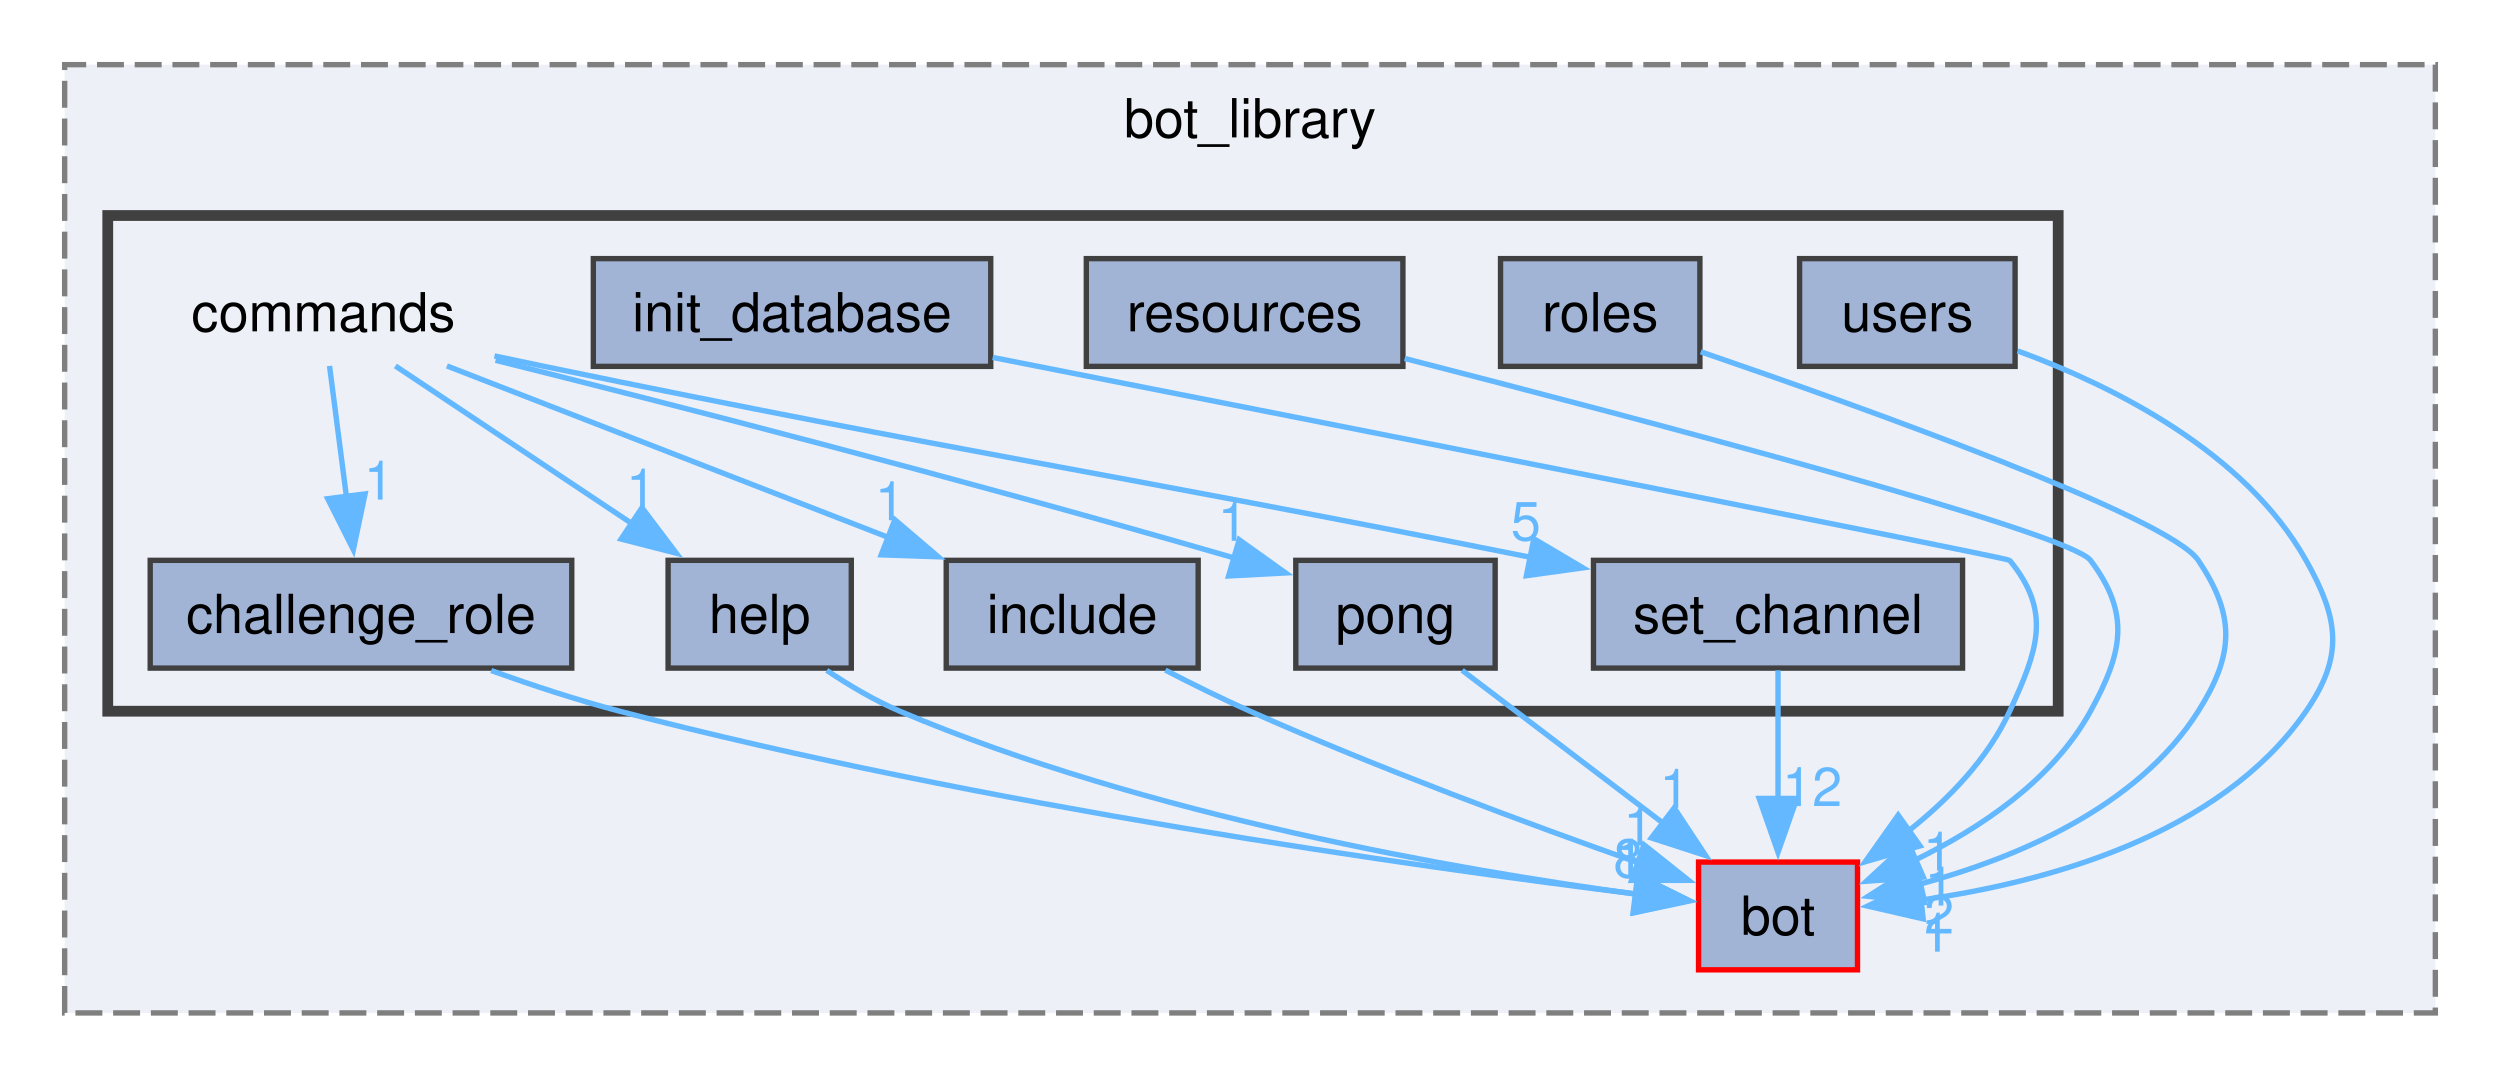
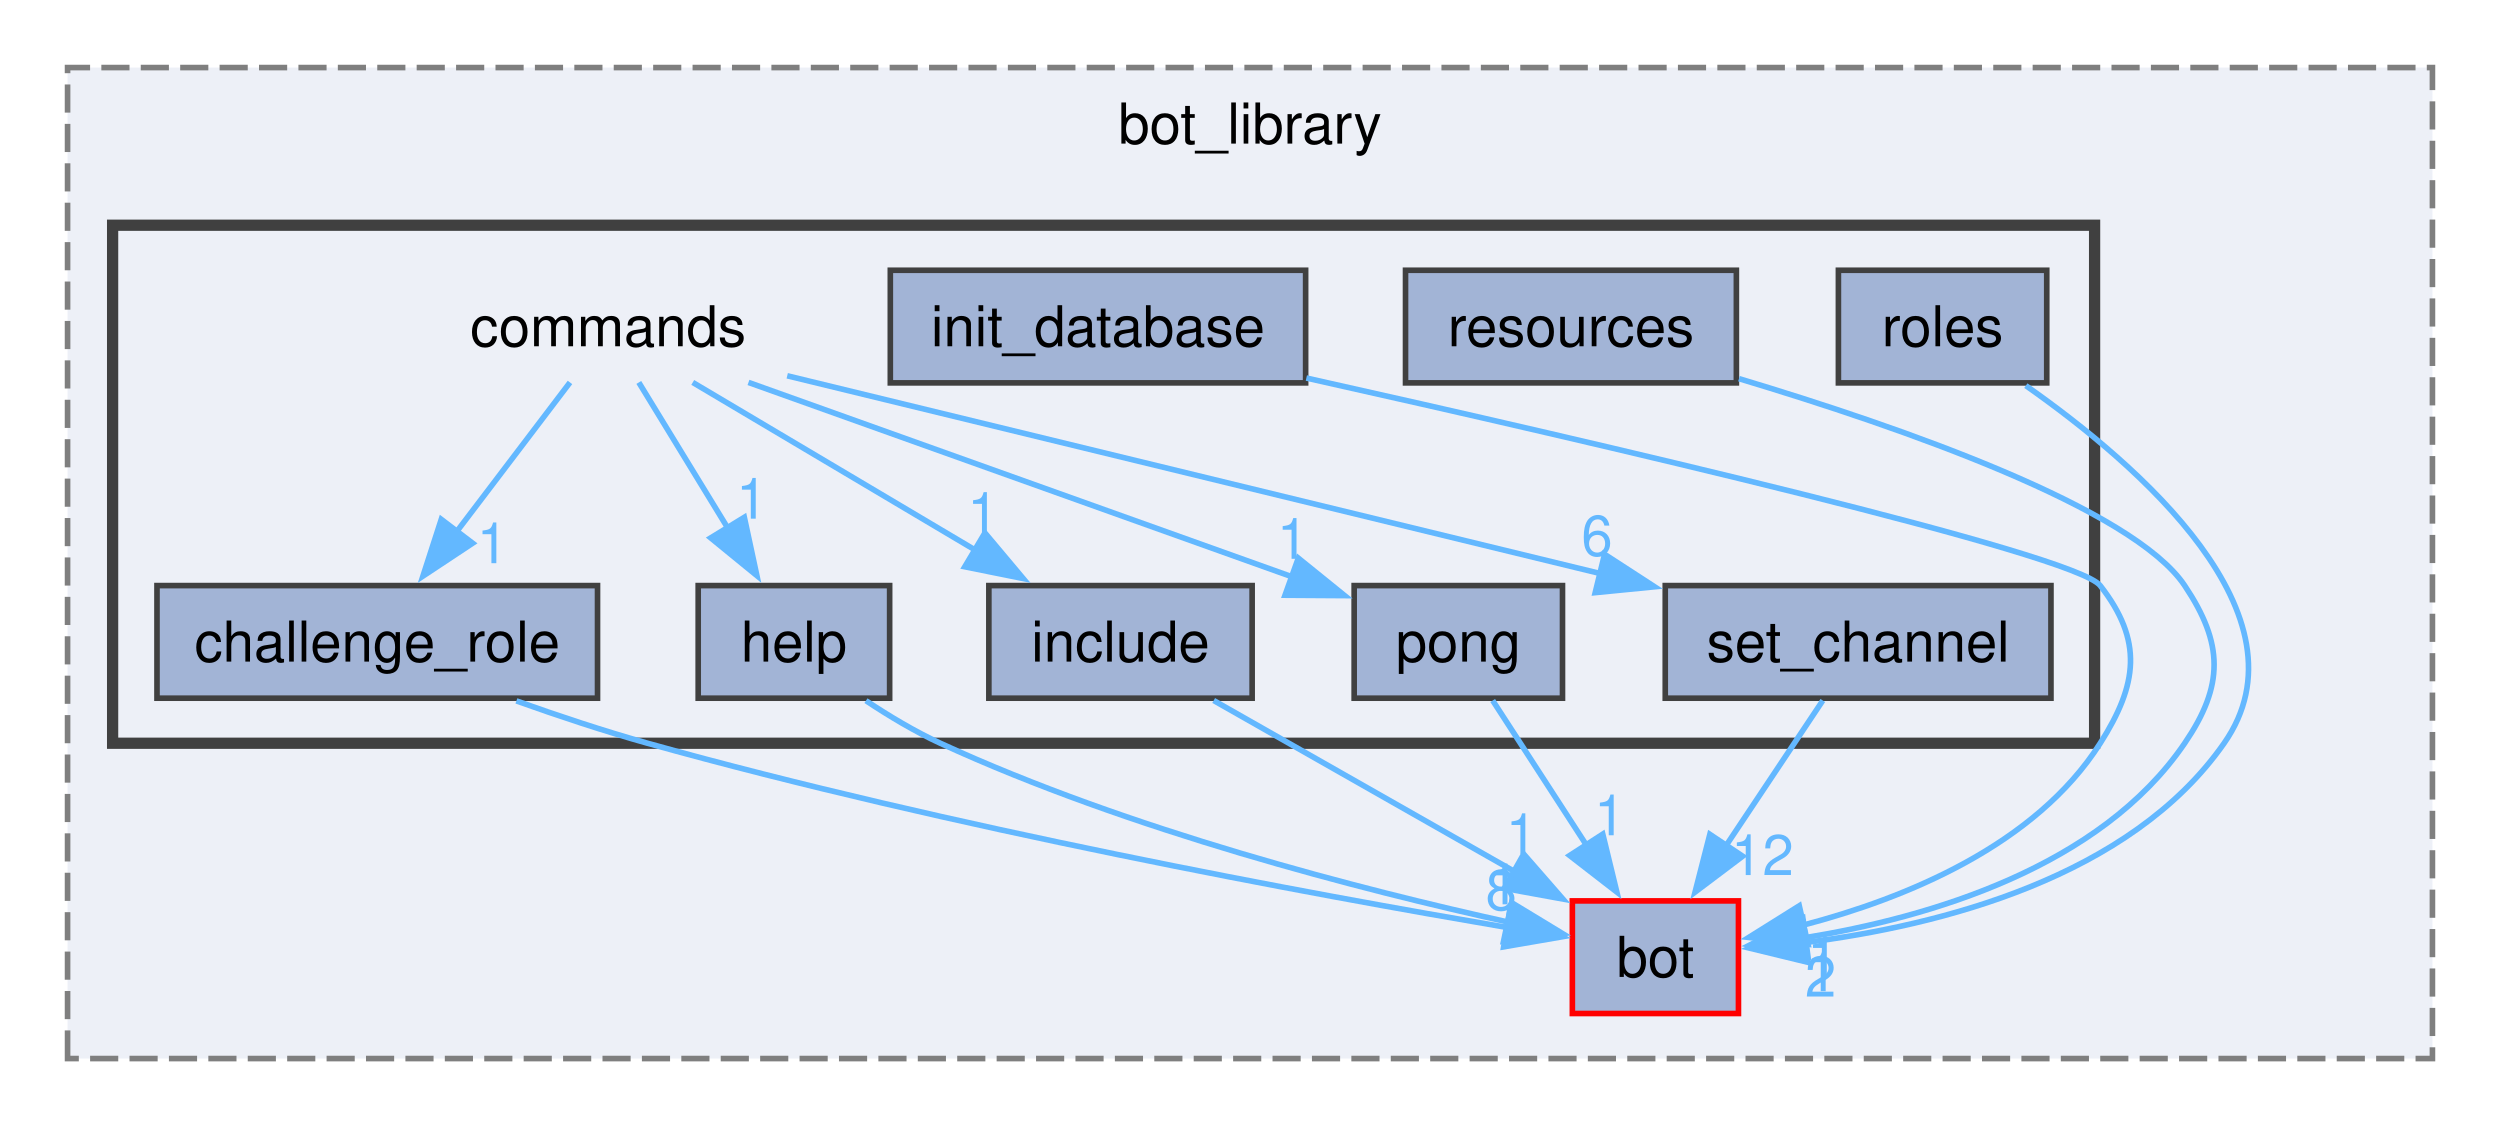
- <svg xmlns="http://www.w3.org/2000/svg" xmlns:xlink="http://www.w3.org/1999/xlink" width="464pt" height="200pt" viewBox="0.00 0.00 464.00 200.00">
+ <svg xmlns="http://www.w3.org/2000/svg" xmlns:xlink="http://www.w3.org/1999/xlink" width="444pt" height="200pt" viewBox="0.00 0.00 444.00 200.00">
  <g id="graph0" class="graph" transform="scale(1 1) rotate(0) translate(4 196)">
    <g id="clust1" class="cluster">
      <g id="a_clust1">
        <a xlink:href="dir_be3b34367be430ae387384d9c29f3df4.html" target="_top" xlink:title="bot_library">
-           <polygon fill="#edf0f7" stroke="#7f7f7f" stroke-dasharray="5,2" points="8,-8 8,-184 448,-184 448,-8 8,-8" />
-           <text text-anchor="middle" x="228" y="-170.5" font-family="Helvetica,sans-Serif" font-size="10.00">bot_library</text>
+           <polygon fill="#edf0f7" stroke="#7f7f7f" stroke-dasharray="5,2" points="8,-8 8,-184 428,-184 428,-8 8,-8" />
+           <text text-anchor="middle" x="218" y="-170.5" font-family="Helvetica,sans-Serif" font-size="10.00">bot_library</text>
        </a>
      </g>
    </g>
    <g id="clust2" class="cluster">
      <g id="a_clust2">
        <a xlink:href="dir_261c5c8db3e2632ea4bb1b96cd6e78dc.html" target="_top">
-           <polygon fill="#edf0f7" stroke="#404040" stroke-width="2" points="16,-64 16,-156 378,-156 378,-64 16,-64" />
+           <polygon fill="#edf0f7" stroke="#404040" stroke-width="2" points="16,-64 16,-156 368,-156 368,-64 16,-64" />
        </a>
      </g>
    </g>
    <g id="node1" class="node">
      <g id="a_node1">
        <a xlink:href="dir_cac0b191d0d7d0dd67d730930ce5fa13.html" target="_top" xlink:title="bot">
-           <polygon fill="#a2b4d6" stroke="red" points="340.75,-36 311.25,-36 311.25,-16 340.75,-16 340.75,-36" />
-           <text text-anchor="middle" x="326" y="-22.5" font-family="Helvetica,sans-Serif" font-size="10.00">bot</text>
+           <polygon fill="#a2b4d6" stroke="red" points="304.75,-36 275.25,-36 275.25,-16 304.75,-16 304.75,-36" />
+           <text text-anchor="middle" x="290" y="-22.5" font-family="Helvetica,sans-Serif" font-size="10.00">bot</text>
        </a>
      </g>
    </g>
    <g id="node2" class="node">
-       <text text-anchor="middle" x="56" y="-134.5" font-family="Helvetica,sans-Serif" font-size="10.00">commands</text>
+       <text text-anchor="middle" x="104" y="-134.5" font-family="Helvetica,sans-Serif" font-size="10.00">commands</text>
    </g>
    <g id="node3" class="node">
      <g id="a_node3">
        <a xlink:href="dir_c51bb8760eda2ecf5deaef23809ed440.html" target="_top" xlink:title="challenge_role">
          <polygon fill="#a2b4d6" stroke="#404040" points="102.12,-92 23.88,-92 23.88,-72 102.12,-72 102.12,-92" />
          <text text-anchor="middle" x="63" y="-78.5" font-family="Helvetica,sans-Serif" font-size="10.00">challenge_role</text>
        </a>
      </g>
    </g>
    <g id="edge3" class="edge">
      <g id="a_edge3">
        <a xlink:href="dir_000003_000002.html" target="_top">
-           <path fill="none" stroke="#63b8ff" d="M57.16,-128.08C58.01,-121.48 59.21,-112.21 60.3,-103.79" />
-           <polygon fill="#63b8ff" stroke="#63b8ff" points="63.76,-104.34 61.58,-93.98 56.82,-103.44 63.76,-104.34" />
+           <path fill="none" stroke="#63b8ff" d="M97.23,-128.08C91.75,-120.87 83.85,-110.46 77.02,-101.47" />
+           <polygon fill="#63b8ff" stroke="#63b8ff" points="79.94,-99.53 71.11,-93.68 74.37,-103.76 79.94,-99.53" />
        </a>
      </g>
      <g id="a_edge3-headlabel">
        <a xlink:href="dir_000003_000002.html" target="_top" xlink:title="1">
-           <text text-anchor="middle" x="66.31" y="-103.27" font-family="Helvetica,sans-Serif" font-size="10.00" fill="#63b8ff">1</text>
+           <text text-anchor="middle" x="83.46" y="-95.97" font-family="Helvetica,sans-Serif" font-size="10.00" fill="#63b8ff">1</text>
        </a>
      </g>
    </g>
    <g id="node4" class="node">
      <g id="a_node4">
        <a xlink:href="dir_dc1cac501bd439d519324f1df382cae1.html" target="_top" xlink:title="help">
          <polygon fill="#a2b4d6" stroke="#404040" points="154,-92 120,-92 120,-72 154,-72 154,-92" />
          <text text-anchor="middle" x="137" y="-78.5" font-family="Helvetica,sans-Serif" font-size="10.00">help</text>
        </a>
      </g>
    </g>
    <g id="edge4" class="edge">
      <g id="a_edge4">
        <a xlink:href="dir_000003_000006.html" target="_top">
-           <path fill="none" stroke="#63b8ff" d="M69.38,-128.08C81.35,-120.1 99.18,-108.21 113.53,-98.65" />
-           <polygon fill="#63b8ff" stroke="#63b8ff" points="115.15,-101.77 121.53,-93.32 111.27,-95.95 115.15,-101.77" />
+           <path fill="none" stroke="#63b8ff" d="M109.45,-128.08C113.77,-121.02 119.95,-110.9 125.36,-102.04" />
+           <polygon fill="#63b8ff" stroke="#63b8ff" points="128.19,-104.13 130.42,-93.77 122.22,-100.47 128.19,-104.13" />
        </a>
      </g>
      <g id="a_edge4-headlabel">
        <a xlink:href="dir_000003_000006.html" target="_top" xlink:title="1">
-           <text text-anchor="middle" x="114.99" y="-101.79" font-family="Helvetica,sans-Serif" font-size="10.00" fill="#63b8ff">1</text>
+           <text text-anchor="middle" x="129.53" y="-103.88" font-family="Helvetica,sans-Serif" font-size="10.00" fill="#63b8ff">1</text>
        </a>
      </g>
    </g>
    <g id="node5" class="node">
      <g id="a_node5">
        <a xlink:href="dir_9d7cbcd390d83bb8092815502b9393e2.html" target="_top" xlink:title="include">
          <polygon fill="#a2b4d6" stroke="#404040" points="218.38,-92 171.62,-92 171.62,-72 218.38,-72 218.38,-92" />
          <text text-anchor="middle" x="195" y="-78.5" font-family="Helvetica,sans-Serif" font-size="10.00">include</text>
        </a>
      </g>
    </g>
    <g id="edge2" class="edge">
      <g id="a_edge2">
        <a xlink:href="dir_000003_000011.html" target="_top">
-           <path fill="none" stroke="#63b8ff" d="M78.95,-128.08C101.25,-119.42 135.39,-106.16 160.87,-96.26" />
-           <polygon fill="#63b8ff" stroke="#63b8ff" points="162.08,-99.54 170.14,-92.66 159.55,-93.02 162.08,-99.54" />
+           <path fill="none" stroke="#63b8ff" d="M119.03,-128.08C132.74,-119.95 153.28,-107.75 169.55,-98.1" />
+           <polygon fill="#63b8ff" stroke="#63b8ff" points="170.92,-101.36 177.73,-93.25 167.34,-95.34 170.92,-101.36" />
        </a>
      </g>
      <g id="a_edge2-headlabel">
        <a xlink:href="dir_000003_000011.html" target="_top" xlink:title="1">
-           <text text-anchor="middle" x="161.17" y="-99.44" font-family="Helvetica,sans-Serif" font-size="10.00" fill="#63b8ff">1</text>
+           <text text-anchor="middle" x="170.58" y="-101.36" font-family="Helvetica,sans-Serif" font-size="10.00" fill="#63b8ff">1</text>
        </a>
      </g>
    </g>
    <g id="node7" class="node">
      <g id="a_node7">
        <a xlink:href="dir_e4c64626919ae284a6143de39fd042e4.html" target="_top" xlink:title="pong">
          <polygon fill="#a2b4d6" stroke="#404040" points="273.5,-92 236.5,-92 236.5,-72 273.5,-72 273.5,-92" />
          <text text-anchor="middle" x="255" y="-78.5" font-family="Helvetica,sans-Serif" font-size="10.00">pong</text>
        </a>
      </g>
    </g>
    <g id="edge5" class="edge">
      <g id="a_edge5">
        <a xlink:href="dir_000003_000015.html" target="_top">
-           <path fill="none" stroke="#63b8ff" d="M87.97,-129.13C120.21,-121.08 171.64,-107.91 225.01,-92.46" />
-           <polygon fill="#63b8ff" stroke="#63b8ff" points="225.99,-95.82 234.61,-89.66 224.03,-89.1 225.99,-95.82" />
+           <path fill="none" stroke="#63b8ff" d="M128.93,-128.08C155.44,-118.6 197.33,-103.62 225.47,-93.56" />
+           <polygon fill="#63b8ff" stroke="#63b8ff" points="226.58,-96.88 234.81,-90.22 224.22,-90.29 226.58,-96.88" />
        </a>
      </g>
      <g id="a_edge5-headlabel">
        <a xlink:href="dir_000003_000015.html" target="_top" xlink:title="1">
-           <text text-anchor="middle" x="224.79" y="-95.63" font-family="Helvetica,sans-Serif" font-size="10.00" fill="#63b8ff">1</text>
+           <text text-anchor="middle" x="225.57" y="-96.76" font-family="Helvetica,sans-Serif" font-size="10.00" fill="#63b8ff">1</text>
        </a>
      </g>
    </g>
    <g id="node10" class="node">
      <g id="a_node10">
        <a xlink:href="dir_45dc5c8d62ec8ca66ff85239c099c91b.html" target="_top" xlink:title="set_channel">
          <polygon fill="#a2b4d6" stroke="#404040" points="360.25,-92 291.75,-92 291.75,-72 360.25,-72 360.25,-92" />
          <text text-anchor="middle" x="326" y="-78.5" font-family="Helvetica,sans-Serif" font-size="10.00">set_channel</text>
        </a>
      </g>
    </g>
    <g id="edge1" class="edge">
      <g id="a_edge1">
        <a xlink:href="dir_000003_000019.html" target="_top">
-           <path fill="none" stroke="#63b8ff" d="M87.77,-129.94C90.88,-129.28 94,-128.62 97,-128 176.08,-111.67 198.63,-108.84 280.44,-92.49" />
-           <polygon fill="#63b8ff" stroke="#63b8ff" points="280.68,-96.01 289.79,-90.61 279.3,-89.15 280.68,-96.01" />
+           <path fill="none" stroke="#63b8ff" d="M135.81,-129.26C173.67,-120.05 237.17,-104.61 280.29,-94.12" />
+           <polygon fill="#63b8ff" stroke="#63b8ff" points="280.97,-97.56 289.86,-91.79 279.31,-90.75 280.97,-97.56" />
        </a>
      </g>
      <g id="a_edge1-headlabel">
-         <a xlink:href="dir_000003_000019.html" target="_top" xlink:title="5">
-           <text text-anchor="middle" x="279.19" y="-95.71" font-family="Helvetica,sans-Serif" font-size="10.00" fill="#63b8ff">5</text>
+         <a xlink:href="dir_000003_000019.html" target="_top" xlink:title="6">
+           <text text-anchor="middle" x="279.62" y="-97.31" font-family="Helvetica,sans-Serif" font-size="10.00" fill="#63b8ff">6</text>
        </a>
      </g>
    </g>
    <g id="edge6" class="edge">
      <g id="a_edge6">
        <a xlink:href="dir_000002_000000.html" target="_top">
-           <path fill="none" stroke="#63b8ff" d="M87.17,-71.54C94.72,-68.83 103.13,-66.05 111,-64 177.92,-46.53 258.77,-35.16 299.62,-30.07" />
-           <polygon fill="#63b8ff" stroke="#63b8ff" points="299.95,-33.56 309.45,-28.88 299.1,-26.61 299.95,-33.56" />
+           <path fill="none" stroke="#63b8ff" d="M87.71,-71.52C95.13,-68.87 103.34,-66.14 111,-64 164.59,-49.05 228.74,-37.22 263.84,-31.25" />
+           <polygon fill="#63b8ff" stroke="#63b8ff" points="264.2,-34.74 273.49,-29.64 263.05,-27.84 264.2,-34.74" />
        </a>
      </g>
      <g id="a_edge6-headlabel">
        <a xlink:href="dir_000002_000000.html" target="_top" xlink:title="8">
-           <text text-anchor="middle" x="298.22" y="-33.13" font-family="Helvetica,sans-Serif" font-size="10.00" fill="#63b8ff">8</text>
+           <text text-anchor="middle" x="262.62" y="-34.38" font-family="Helvetica,sans-Serif" font-size="10.00" fill="#63b8ff">8</text>
        </a>
      </g>
    </g>
    <g id="edge7" class="edge">
      <g id="a_edge7">
        <a xlink:href="dir_000006_000000.html" target="_top">
-           <path fill="none" stroke="#63b8ff" d="M149.45,-71.57C153.59,-68.8 158.33,-65.98 163,-64 208.96,-44.51 266.75,-34.51 299.72,-30.04" />
-           <polygon fill="#63b8ff" stroke="#63b8ff" points="300.09,-33.52 309.57,-28.78 299.2,-26.58 300.09,-33.52" />
+           <path fill="none" stroke="#63b8ff" d="M149.79,-71.56C153.87,-68.85 158.49,-66.07 163,-64 196.47,-48.6 237.87,-37.97 264.11,-32.18" />
+           <polygon fill="#63b8ff" stroke="#63b8ff" points="264.48,-35.68 273.54,-30.18 263.03,-28.83 264.48,-35.68" />
        </a>
      </g>
      <g id="a_edge7-headlabel">
        <a xlink:href="dir_000006_000000.html" target="_top" xlink:title="1">
-           <text text-anchor="middle" x="298.39" y="-33.1" font-family="Helvetica,sans-Serif" font-size="10.00" fill="#63b8ff">1</text>
+           <text text-anchor="middle" x="263.04" y="-35.39" font-family="Helvetica,sans-Serif" font-size="10.00" fill="#63b8ff">1</text>
        </a>
      </g>
    </g>
    <g id="edge8" class="edge">
      <g id="a_edge8">
        <a xlink:href="dir_000011_000000.html" target="_top">
-           <path fill="none" stroke="#63b8ff" d="M212.29,-71.62C217.3,-69.03 222.82,-66.3 228,-64 252.03,-53.32 280.19,-42.89 300.14,-35.85" />
-           <polygon fill="#63b8ff" stroke="#63b8ff" points="301.12,-39.21 309.41,-32.61 298.82,-32.6 301.12,-39.21" />
+           <path fill="none" stroke="#63b8ff" d="M211.55,-71.59C226.34,-63.19 248.22,-50.75 265.12,-41.14" />
+           <polygon fill="#63b8ff" stroke="#63b8ff" points="266.61,-44.32 273.58,-36.33 263.16,-38.23 266.61,-44.32" />
        </a>
      </g>
      <g id="a_edge8-headlabel">
        <a xlink:href="dir_000011_000000.html" target="_top" xlink:title="1">
-           <text text-anchor="middle" x="300.09" y="-39.08" font-family="Helvetica,sans-Serif" font-size="10.00" fill="#63b8ff">1</text>
+           <text text-anchor="middle" x="266.21" y="-44.32" font-family="Helvetica,sans-Serif" font-size="10.00" fill="#63b8ff">1</text>
        </a>
      </g>
    </g>
    <g id="node6" class="node">
      <g id="a_node6">
        <a xlink:href="dir_4bf8f6c3c349d2a29524f93c7ce04644.html" target="_top" xlink:title="init_database">
-           <polygon fill="#a2b4d6" stroke="#404040" points="179.88,-148 106.12,-148 106.12,-128 179.88,-128 179.88,-148" />
-           <text text-anchor="middle" x="143" y="-134.5" font-family="Helvetica,sans-Serif" font-size="10.00">init_database</text>
+           <polygon fill="#a2b4d6" stroke="#404040" points="227.88,-148 154.12,-148 154.12,-128 227.88,-128 227.88,-148" />
+           <text text-anchor="middle" x="191" y="-134.5" font-family="Helvetica,sans-Serif" font-size="10.00">init_database</text>
        </a>
      </g>
    </g>
    <g id="edge9" class="edge">
      <g id="a_edge9">
        <a xlink:href="dir_000013_000000.html" target="_top">
-           <path fill="none" stroke="#63b8ff" d="M180.24,-129.66C244.32,-117.02 368.62,-92.46 369,-92 376.89,-82.38 374.19,-75.31 369,-64 364.96,-55.19 357.67,-47.68 350.22,-41.78" />
-           <polygon fill="#63b8ff" stroke="#63b8ff" points="352.36,-39 342.18,-36.06 348.3,-44.71 352.36,-39" />
+           <path fill="none" stroke="#63b8ff" d="M228.01,-128.86C278.86,-117.5 364.61,-97.64 369,-92 376.65,-82.18 375.68,-74.5 369,-64 357.47,-45.86 334.44,-36.46 316.21,-31.69" />
+           <polygon fill="#63b8ff" stroke="#63b8ff" points="317.1,-28.3 306.57,-29.51 315.55,-35.13 317.1,-28.3" />
        </a>
      </g>
      <g id="a_edge9-headlabel">
        <a xlink:href="dir_000013_000000.html" target="_top" xlink:title="1">
-           <text text-anchor="middle" x="355.7" y="-34.4" font-family="Helvetica,sans-Serif" font-size="10.00" fill="#63b8ff">1</text>
+           <text text-anchor="middle" x="319.75" y="-22.49" font-family="Helvetica,sans-Serif" font-size="10.00" fill="#63b8ff">1</text>
        </a>
      </g>
    </g>
    <g id="edge10" class="edge">
      <g id="a_edge10">
        <a xlink:href="dir_000015_000000.html" target="_top">
-           <path fill="none" stroke="#63b8ff" d="M267.37,-71.59C277.65,-63.77 292.52,-52.46 304.71,-43.19" />
-           <polygon fill="#63b8ff" stroke="#63b8ff" points="306.73,-46.05 312.57,-37.21 302.49,-40.48 306.73,-46.05" />
+           <path fill="none" stroke="#63b8ff" d="M261.1,-71.59C265.71,-64.47 272.21,-54.45 277.87,-45.72" />
+           <polygon fill="#63b8ff" stroke="#63b8ff" points="280.65,-47.86 283.15,-37.57 274.77,-44.06 280.65,-47.86" />
        </a>
      </g>
      <g id="a_edge10-headlabel">
        <a xlink:href="dir_000015_000000.html" target="_top" xlink:title="1">
-           <text text-anchor="middle" x="306.79" y="-46.07" font-family="Helvetica,sans-Serif" font-size="10.00" fill="#63b8ff">1</text>
+           <text text-anchor="middle" x="281.9" y="-47.65" font-family="Helvetica,sans-Serif" font-size="10.00" fill="#63b8ff">1</text>
        </a>
      </g>
    </g>
    <g id="node8" class="node">
      <g id="a_node8">
        <a xlink:href="dir_4664096a0ece9a7aba46a7b7bb421972.html" target="_top" xlink:title="resources">
-           <polygon fill="#a2b4d6" stroke="#404040" points="256.38,-148 197.62,-148 197.62,-128 256.38,-128 256.38,-148" />
-           <text text-anchor="middle" x="227" y="-134.5" font-family="Helvetica,sans-Serif" font-size="10.00">resources</text>
+           <polygon fill="#a2b4d6" stroke="#404040" points="304.38,-148 245.62,-148 245.62,-128 304.38,-128 304.38,-148" />
+           <text text-anchor="middle" x="275" y="-134.5" font-family="Helvetica,sans-Serif" font-size="10.00">resources</text>
        </a>
      </g>
    </g>
    <g id="edge11" class="edge">
      <g id="a_edge11">
        <a xlink:href="dir_000017_000000.html" target="_top">
-           <path fill="none" stroke="#63b8ff" d="M256.7,-129.47C301.12,-118.06 380.09,-97.19 384,-92 391.49,-82.06 389.98,-74.91 384,-64 376.98,-51.2 363.45,-42.19 351.22,-36.27" />
-           <polygon fill="#63b8ff" stroke="#63b8ff" points="352.96,-33.21 342.39,-32.44 350.18,-39.63 352.96,-33.21" />
+           <path fill="none" stroke="#63b8ff" d="M304.84,-128.75C333.83,-120.05 374.81,-105.74 384,-92 390.92,-81.66 391.01,-74.29 384,-64 369.01,-41.98 338.72,-33.07 316.56,-29.46" />
+           <polygon fill="#63b8ff" stroke="#63b8ff" points="317.11,-26 306.74,-28.15 316.19,-32.94 317.11,-26" />
        </a>
      </g>
      <g id="a_edge11-headlabel">
        <a xlink:href="dir_000017_000000.html" target="_top" xlink:title="1">
-           <text text-anchor="middle" x="356" y="-27.93" font-family="Helvetica,sans-Serif" font-size="10.00" fill="#63b8ff">1</text>
+           <text text-anchor="middle" x="319.55" y="-19.96" font-family="Helvetica,sans-Serif" font-size="10.00" fill="#63b8ff">1</text>
        </a>
      </g>
    </g>
    <g id="node9" class="node">
      <g id="a_node9">
        <a xlink:href="dir_79539d27238dee0ea0b88155f5d478bd.html" target="_top" xlink:title="roles">
-           <polygon fill="#a2b4d6" stroke="#404040" points="311.5,-148 274.5,-148 274.5,-128 311.5,-128 311.5,-148" />
-           <text text-anchor="middle" x="293" y="-134.5" font-family="Helvetica,sans-Serif" font-size="10.00">roles</text>
+           <polygon fill="#a2b4d6" stroke="#404040" points="359.5,-148 322.5,-148 322.5,-128 359.5,-128 359.5,-148" />
+           <text text-anchor="middle" x="341" y="-134.5" font-family="Helvetica,sans-Serif" font-size="10.00">roles</text>
        </a>
      </g>
    </g>
    <g id="edge12" class="edge">
      <g id="a_edge12">
        <a xlink:href="dir_000018_000000.html" target="_top">
-           <path fill="none" stroke="#63b8ff" d="M311.66,-130.71C341.84,-120.36 398.57,-100.06 404,-92 410.95,-81.68 410.65,-74.52 404,-64 392.7,-46.13 370.16,-36.72 352.2,-31.87" />
-           <polygon fill="#63b8ff" stroke="#63b8ff" points="353.24,-28.52 342.71,-29.64 351.64,-35.33 353.24,-28.52" />
+           <path fill="none" stroke="#63b8ff" d="M355.79,-127.51C375.68,-113.55 406.84,-86.67 391,-64 374.33,-40.14 340.53,-31.62 316.63,-28.6" />
+           <polygon fill="#63b8ff" stroke="#63b8ff" points="316.98,-25.12 306.69,-27.62 316.29,-32.09 316.98,-25.12" />
        </a>
      </g>
      <g id="a_edge12-headlabel">
        <a xlink:href="dir_000018_000000.html" target="_top" xlink:title="2">
-           <text text-anchor="middle" x="355.91" y="-22.73" font-family="Helvetica,sans-Serif" font-size="10.00" fill="#63b8ff">2</text>
+           <text text-anchor="middle" x="319.33" y="-19" font-family="Helvetica,sans-Serif" font-size="10.00" fill="#63b8ff">2</text>
        </a>
      </g>
    </g>
    <g id="edge13" class="edge">
      <g id="a_edge13">
        <a xlink:href="dir_000019_000000.html" target="_top">
-           <path fill="none" stroke="#63b8ff" d="M326,-71.59C326,-65.01 326,-55.96 326,-47.73" />
-           <polygon fill="#63b8ff" stroke="#63b8ff" points="329.5,-47.81 326,-37.81 322.5,-47.81 329.5,-47.81" />
+           <path fill="none" stroke="#63b8ff" d="M319.73,-71.59C314.98,-64.47 308.3,-54.45 302.48,-45.72" />
+           <polygon fill="#63b8ff" stroke="#63b8ff" points="305.5,-43.94 297.04,-37.56 299.67,-47.82 305.5,-43.94" />
        </a>
      </g>
      <g id="a_edge13-headlabel">
        <a xlink:href="dir_000019_000000.html" target="_top" xlink:title="12">
-           <text text-anchor="middle" x="332.34" y="-46.39" font-family="Helvetica,sans-Serif" font-size="10.00" fill="#63b8ff">12</text>
-         </a>
-       </g>
-     </g>
-     <g id="node11" class="node">
-       <g id="a_node11">
-         <a xlink:href="dir_a8a25b46e7248d1cc8cde0feac26ecd0.html" target="_top" xlink:title="users">
-           <polygon fill="#a2b4d6" stroke="#404040" points="370,-148 330,-148 330,-128 370,-128 370,-148" />
-           <text text-anchor="middle" x="350" y="-134.5" font-family="Helvetica,sans-Serif" font-size="10.00">users</text>
-         </a>
-       </g>
-     </g>
-     <g id="edge14" class="edge">
-       <g id="a_edge14">
-         <a xlink:href="dir_000021_000000.html" target="_top">
-           <path fill="none" stroke="#63b8ff" d="M370.48,-130.87C388.18,-124.37 412.65,-112.18 424,-92 430.1,-81.15 431.08,-74.24 424,-64 407.97,-40.82 375.43,-32.14 352.25,-28.91" />
-           <polygon fill="#63b8ff" stroke="#63b8ff" points="352.94,-25.46 342.62,-27.83 352.17,-32.42 352.94,-25.46" />
-         </a>
-       </g>
-       <g id="a_edge14-headlabel">
-         <a xlink:href="dir_000021_000000.html" target="_top" xlink:title="1">
-           <text text-anchor="middle" x="355.33" y="-19.37" font-family="Helvetica,sans-Serif" font-size="10.00" fill="#63b8ff">1</text>
+           <text text-anchor="middle" x="309.01" y="-40.59" font-family="Helvetica,sans-Serif" font-size="10.00" fill="#63b8ff">12</text>
        </a>
      </g>
    </g>
  </g>
</svg>
